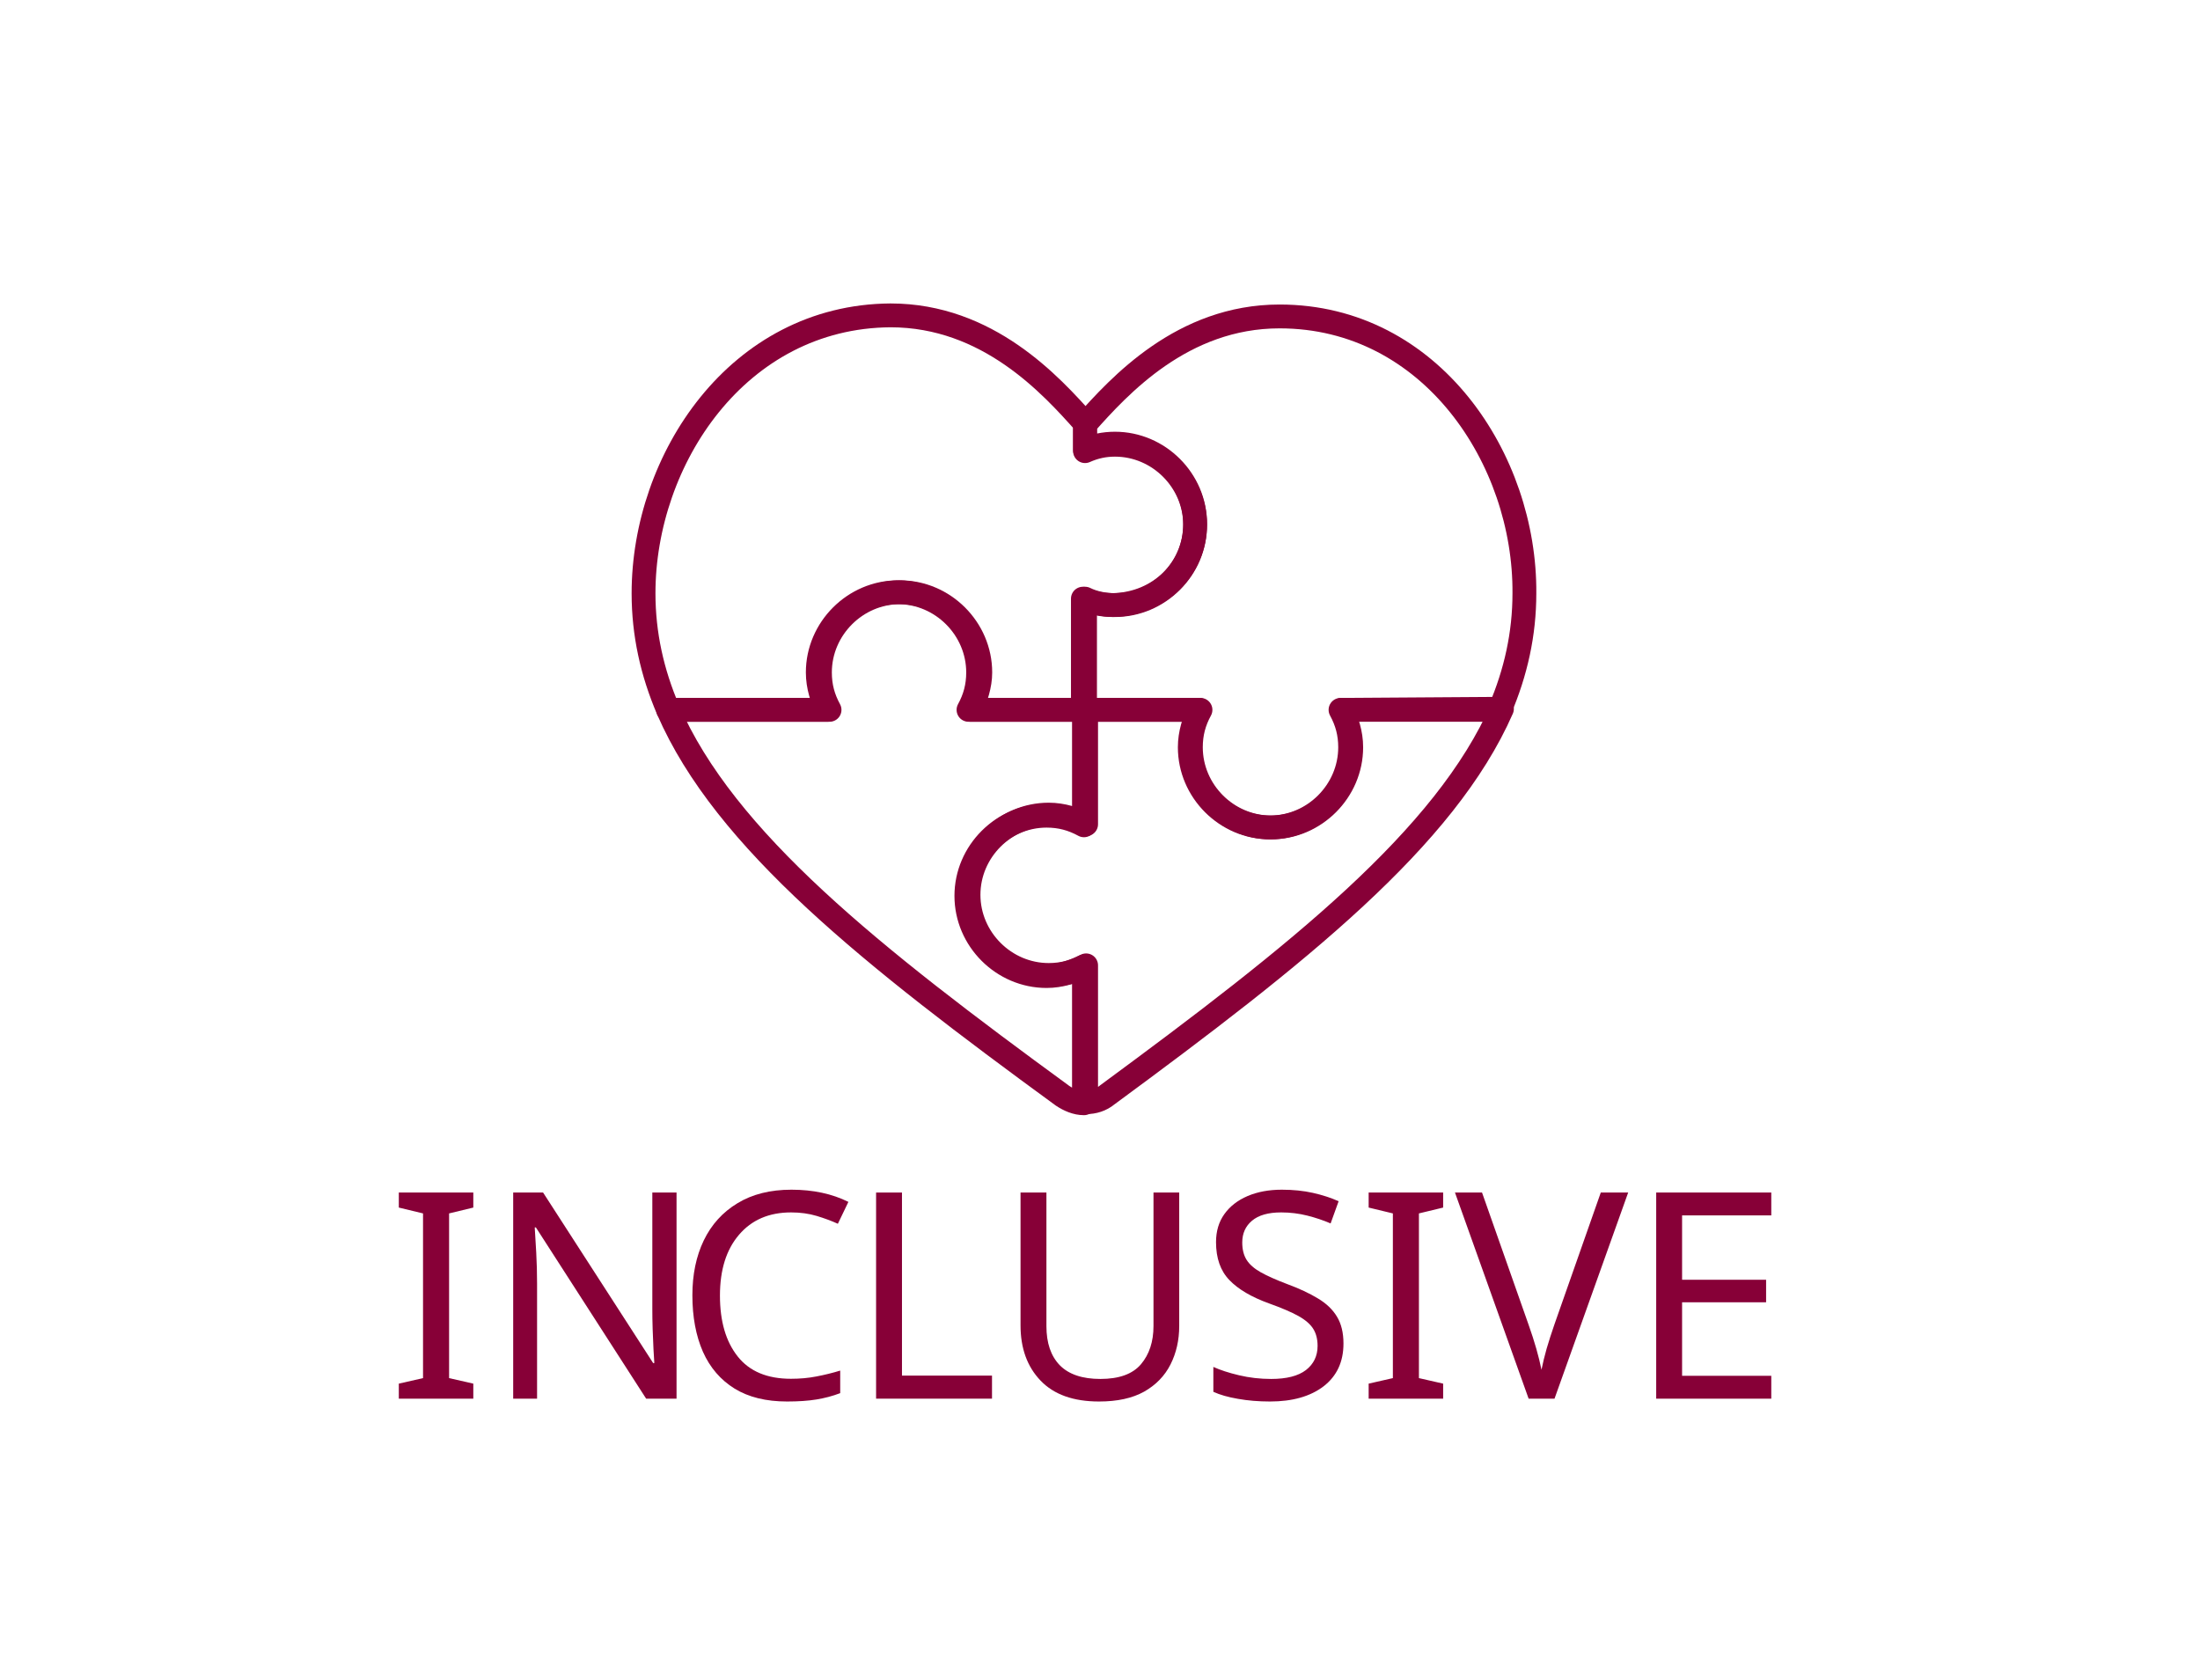
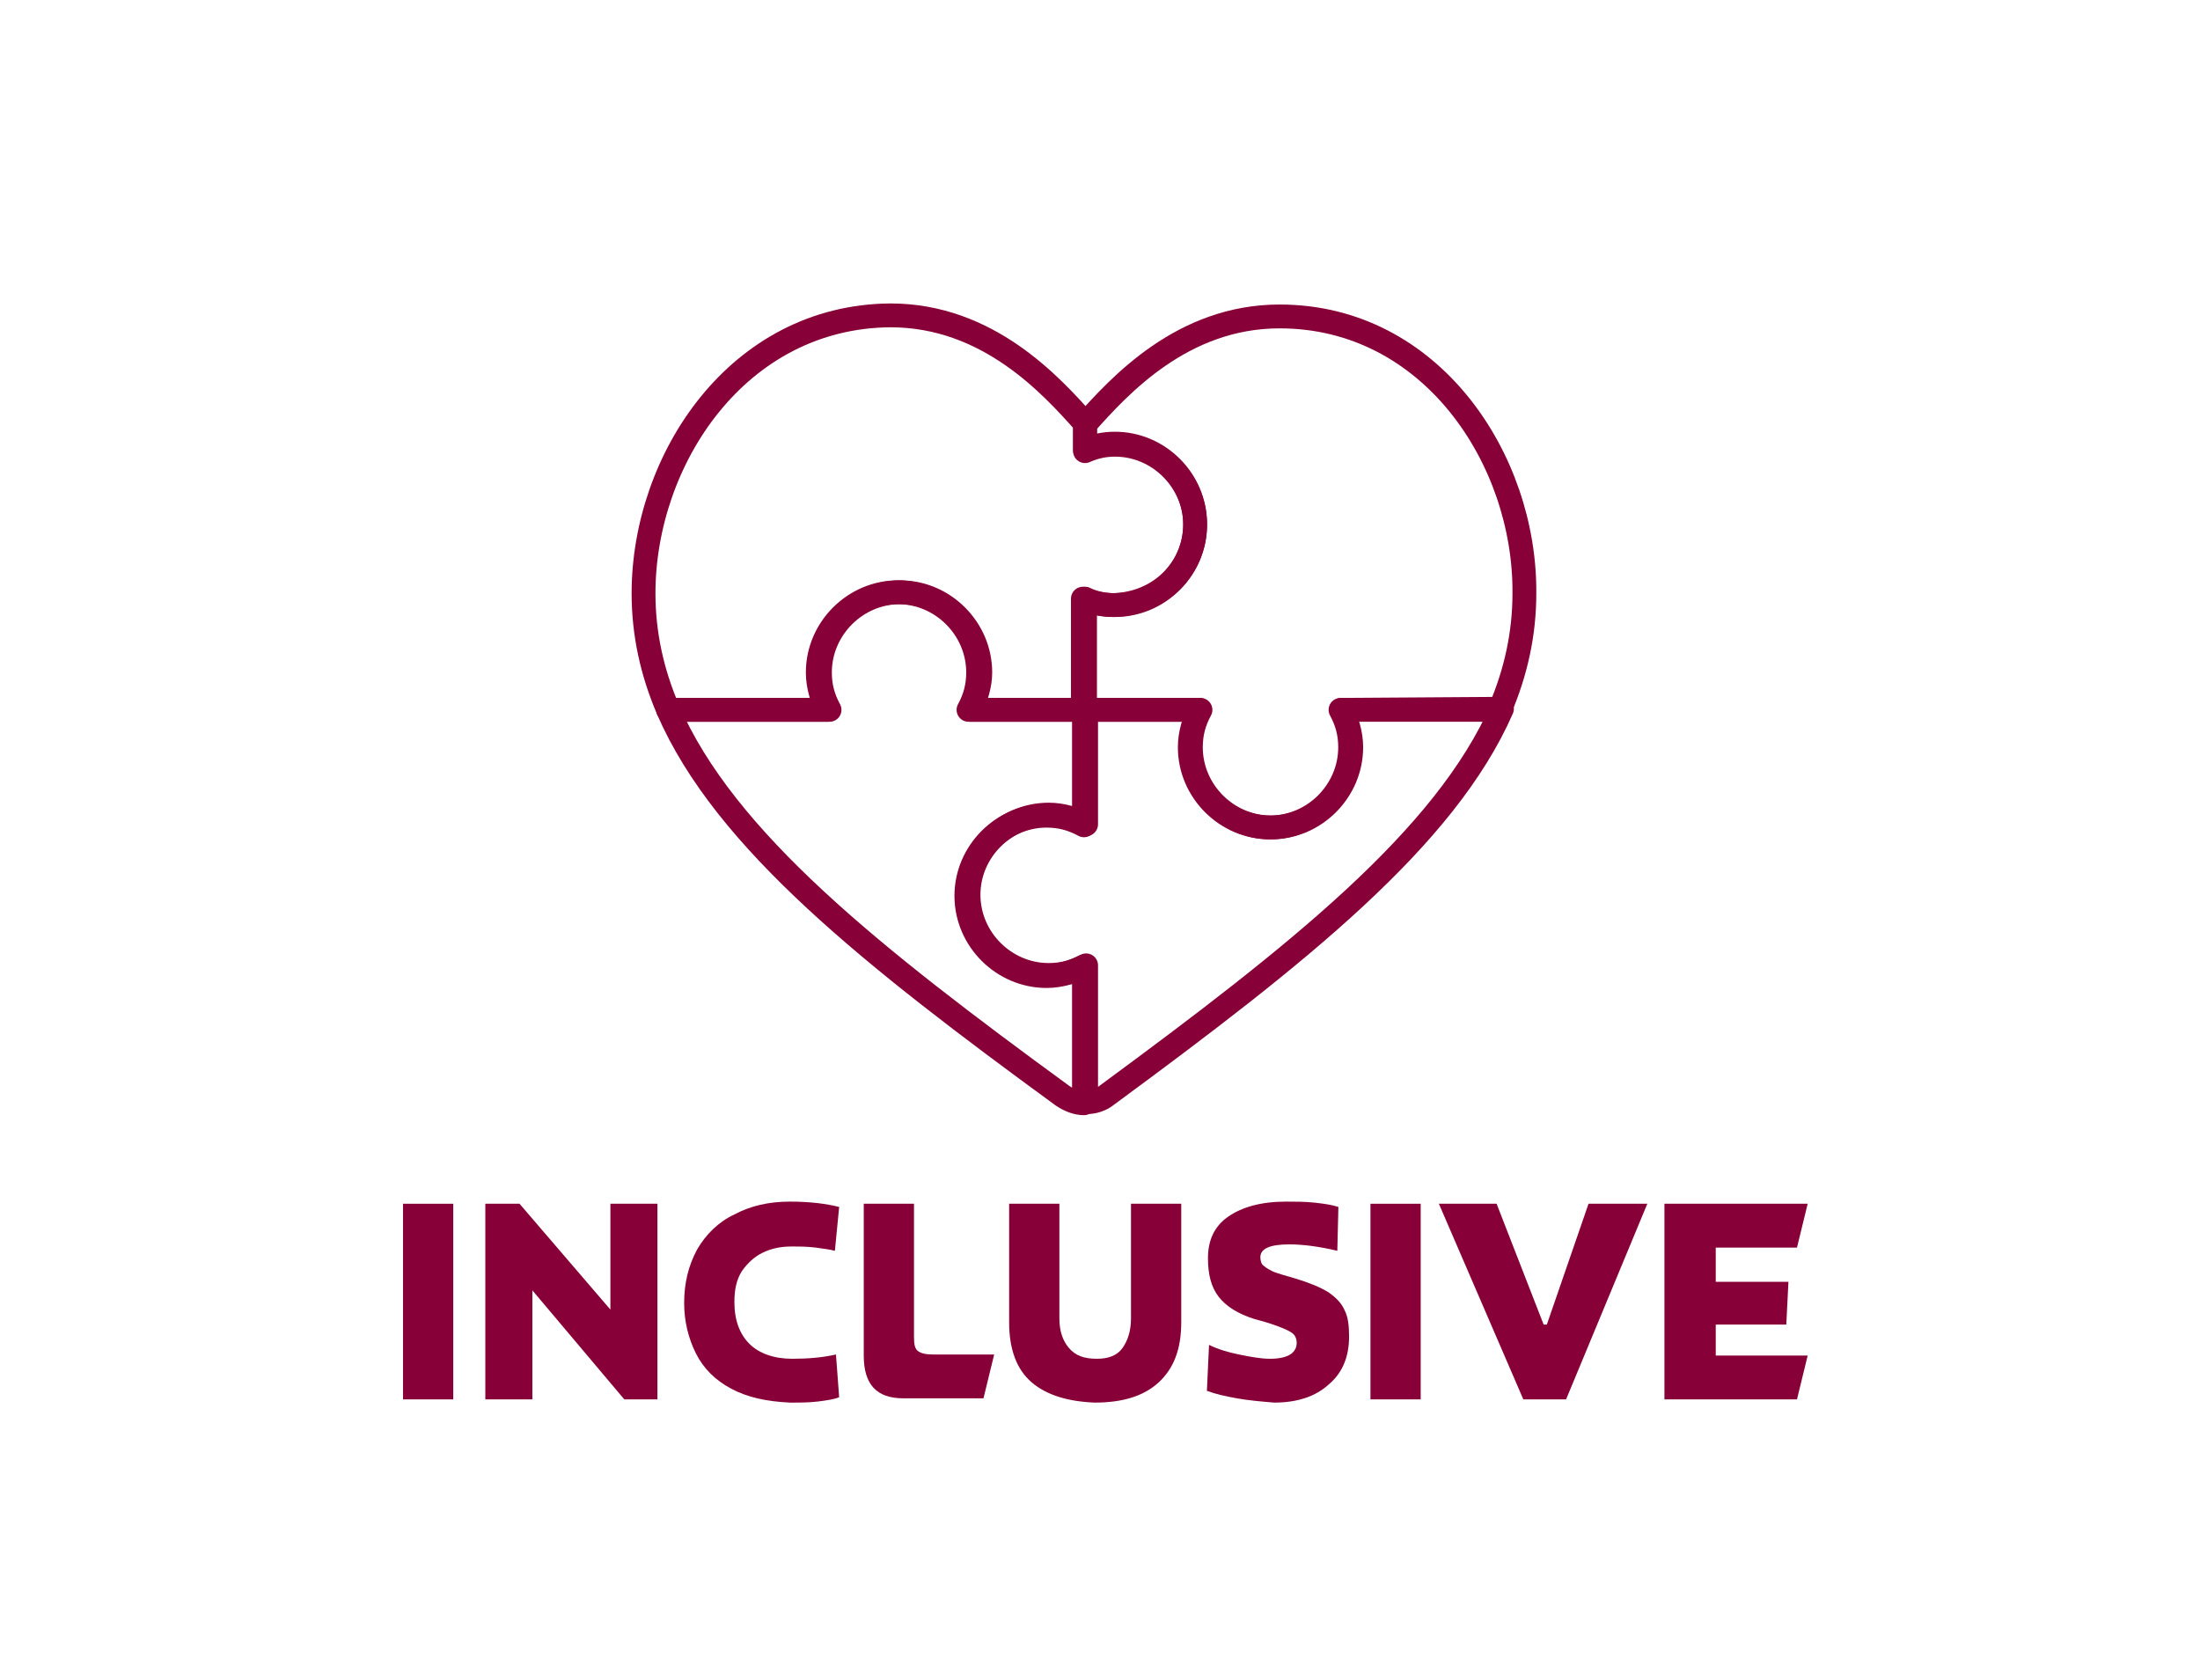
<svg xmlns="http://www.w3.org/2000/svg" version="1.1" id="Capa_1" x="0px" y="0px" viewBox="0 0 205.8 157.1" style="enable-background:new 0 0 205.8 157.1;" xml:space="preserve">
  <style type="text/css">
- 	.st0{fill:#870037;}
- 	.st1{font-family:'ColgateReady-Heavy';}
- 	.st2{font-size:27px;}
- 	.st3{fill:none;stroke:#870037;stroke-width:2.23;stroke-linecap:round;stroke-linejoin:round;stroke-miterlimit:10;}
+ 	.st0{enable-background:new    ;}
+ 	.st1{fill:#870037;}
+ 	.st2{fill:none;stroke:#870037;stroke-width:2.23;stroke-linecap:round;stroke-linejoin:round;stroke-miterlimit:10;}
</style>
-   <text transform="matrix(1 0 0 1 36.2289 130.8321)" class="st0 st1 st2">IN</text>
-   <text transform="matrix(1 0 0 1 63.1289 130.8321)" class="st0 st1 st2">C</text>
-   <text transform="matrix(1 0 0 1 79.3289 130.8321)" class="st0 st1 st2">L</text>
-   <text transform="matrix(1 0 0 1 93.0289 130.8321)" class="st0 st1 st2">U</text>
-   <text transform="matrix(1 0 0 1 112.1289 130.8321)" class="st0 st1 st2">SIVE</text>
-   <path class="st3" d="M111.8,49c0-4.1-3.4-7.5-7.5-7.5c-1,0-2,0.2-2.8,0.6v-2.5c-3.2-3.6-9.1-10.1-18.2-10.1  C69,29.6,60.2,43,60.2,55.5c0,3.8,0.8,7.4,2.3,10.9h14.9c-0.5-1-0.9-2.2-0.9-3.5c0-4.1,3.4-7.5,7.5-7.5s7.5,3.4,7.5,7.5  c0,1.3-0.3,2.4-0.9,3.5h10.7V56c0.9,0.4,1.8,0.6,2.8,0.6C108.5,56.5,111.8,53.2,111.8,49z" />
-   <path class="st3" d="M91.7,62.9c0-4.1-3.4-7.5-7.5-7.5s-7.5,3.4-7.5,7.5c0,1.3,0.3,2.4,0.9,3.5H62.5c5.3,12.2,19.1,23.1,36.9,36.1  c0.6,0.4,1.3,0.7,2,0.7V90.4c-1,0.5-2.2,0.9-3.5,0.9c-4.1,0-7.5-3.4-7.5-7.5s3.4-7.5,7.5-7.5c1.3,0,2.4,0.3,3.5,0.9V66.4H90.8  C91.3,65.3,91.7,64.1,91.7,62.9z" />
-   <path class="st3" d="M125.5,66.4c0.5,1,0.9,2.2,0.9,3.5c0,4.1-3.4,7.5-7.5,7.5s-7.5-3.4-7.5-7.5c0-1.3,0.3-2.4,0.9-3.5h-10.7v10.7  c-1-0.5-2.2-0.9-3.5-0.9c-4.1,0-7.5,3.4-7.5,7.5s3.4,7.5,7.5,7.5c1.3,0,2.4-0.3,3.5-0.9v12.8l0,0c0.7,0,1.4-0.2,2-0.7  c17.8-13.1,31.6-24,36.9-36.1L125.5,66.4L125.5,66.4z" />
-   <path class="st3" d="M119.7,29.6c-9.1,0-15,6.5-18.2,10.1l0,0v2.5c0.9-0.4,1.8-0.6,2.8-0.6c4.1,0,7.5,3.4,7.5,7.5s-3.4,7.5-7.5,7.5  c-1,0-2-0.2-2.8-0.6v10.4h10.7c-0.5,1-0.9,2.2-0.9,3.5c0,4.1,3.4,7.5,7.5,7.5s7.5-3.4,7.5-7.5c0-1.3-0.3-2.4-0.9-3.5h14.9  c1.5-3.5,2.3-7.1,2.3-10.9C142.7,43,133.9,29.6,119.7,29.6z" />
+   <g class="st0">
+     <path class="st1" d="M37.7,112.6h4.7v18.3h-4.7V112.6z" />
+     <path class="st1" d="M45.4,112.6h3.2l8.5,9.9v-9.9h4.4v18.3h-3.1l-8.6-10.2v10.2h-4.4V112.6z" />
+   </g>
+   <g class="st0">
+     <path class="st1" d="M68.4,129.9c-1.5-0.8-2.6-1.9-3.3-3.3s-1.1-3-1.1-4.7c0-1.9,0.4-3.5,1.2-5c0.8-1.4,2-2.6,3.5-3.3   c1.5-0.8,3.2-1.2,5.2-1.2c1.9,0,3.4,0.2,4.6,0.5l-0.4,4.1c-0.4-0.1-1-0.2-1.8-0.3c-0.8-0.1-1.5-0.1-2.3-0.1c-1,0-1.9,0.2-2.7,0.6   c-0.8,0.4-1.4,1-1.9,1.7c-0.5,0.8-0.7,1.7-0.7,2.9c0,1.7,0.5,3,1.4,3.9c0.9,0.9,2.3,1.4,4,1.4c1.4,0,2.8-0.1,4.1-0.4l0.3,4   c-0.5,0.2-1.2,0.3-2,0.4c-0.8,0.1-1.7,0.1-2.6,0.1C71.7,131.1,69.9,130.7,68.4,129.9z" />
+   </g>
+   <g class="st0">
+     <path class="st1" d="M80.8,126.8v-14.2h4.7v12.5c0,0.7,0.1,1.1,0.4,1.3c0.3,0.2,0.7,0.3,1.4,0.3H93l-1,4.1h-7.5   C82,130.8,80.8,129.5,80.8,126.8z" />
+   </g>
+   <g class="st0">
+     <path class="st1" d="M96.5,129.3c-1.4-1.2-2.1-3.1-2.1-5.6v-11.1h4.7v10.7c0,1.2,0.3,2.1,0.9,2.8s1.4,1,2.6,1c1.1,0,1.9-0.3,2.4-1   s0.8-1.6,0.8-2.8v-10.7h4.7v11.1c0,2.5-0.7,4.3-2.1,5.6s-3.4,1.9-6,1.9C99.9,131.1,97.9,130.5,96.5,129.3z" />
+   </g>
+   <g class="st0">
+     <path class="st1" d="M115.7,130.8c-1.1-0.2-2-0.4-2.8-0.7l0.2-4.3c0.8,0.4,1.8,0.7,2.8,0.9c1,0.2,2,0.4,2.9,0.4   c1.6,0,2.5-0.5,2.5-1.5c0-0.3-0.1-0.6-0.3-0.8c-0.2-0.2-0.6-0.4-1.1-0.6c-0.5-0.2-1.3-0.5-2.5-0.8c-1.6-0.5-2.7-1.2-3.4-2.1   c-0.7-0.9-1-2.1-1-3.6c0-1.7,0.6-3,1.9-3.9c1.3-0.9,3.1-1.4,5.4-1.4c0.9,0,1.8,0,2.7,0.1s1.6,0.2,2.2,0.4l-0.1,4.1   c-1.7-0.4-3.2-0.6-4.5-0.6c-1.8,0-2.7,0.4-2.7,1.2c0,0.3,0.1,0.6,0.2,0.7c0.2,0.2,0.5,0.4,0.9,0.6s1.2,0.4,2.2,0.7   c1.3,0.4,2.3,0.8,3.1,1.3c0.7,0.5,1.2,1,1.5,1.7c0.3,0.6,0.4,1.4,0.4,2.4c0,1.9-0.6,3.4-1.9,4.5c-1.2,1.1-2.9,1.7-5.1,1.7   C118,131.1,116.8,131,115.7,130.8z" />
+     <path class="st1" d="M128.2,112.6h4.7v18.3h-4.7V112.6z" />
+     <path class="st1" d="M134.6,112.6h5.4l4.4,11.3h0.3l3.9-11.3h5.5l-7.6,18.3h-4L134.6,112.6z" />
+     <path class="st1" d="M155.8,112.6h13.3l-1,4.1h-7.6v3.2h6.8l-0.2,4h-6.6v2.9h8.6l-1,4.1h-12.4V112.6z" />
+   </g>
+   <path class="st2" d="M111.8,49c0-4.1-3.4-7.5-7.5-7.5c-1,0-2,0.2-2.8,0.6v-2.5c-3.2-3.6-9.1-10.1-18.2-10.1  C69,29.6,60.2,43,60.2,55.5c0,3.8,0.8,7.4,2.3,10.9h14.9c-0.5-1-0.9-2.2-0.9-3.5c0-4.1,3.4-7.5,7.5-7.5s7.5,3.4,7.5,7.5  c0,1.3-0.3,2.4-0.9,3.5h10.7V56c0.9,0.4,1.8,0.6,2.8,0.6C108.5,56.5,111.8,53.2,111.8,49z" />
+   <path class="st2" d="M91.7,62.9c0-4.1-3.4-7.5-7.5-7.5s-7.5,3.4-7.5,7.5c0,1.3,0.3,2.4,0.9,3.5H62.5c5.3,12.2,19.1,23.1,36.9,36.1  c0.6,0.4,1.3,0.7,2,0.7V90.4c-1,0.5-2.2,0.9-3.5,0.9c-4.1,0-7.5-3.4-7.5-7.5s3.4-7.5,7.5-7.5c1.3,0,2.4,0.3,3.5,0.9V66.4H90.8  C91.3,65.3,91.7,64.1,91.7,62.9z" />
+   <path class="st2" d="M125.5,66.4c0.5,1,0.9,2.2,0.9,3.5c0,4.1-3.4,7.5-7.5,7.5s-7.5-3.4-7.5-7.5c0-1.3,0.3-2.4,0.9-3.5h-10.7v10.7  c-1-0.5-2.2-0.9-3.5-0.9c-4.1,0-7.5,3.4-7.5,7.5s3.4,7.5,7.5,7.5c1.3,0,2.4-0.3,3.5-0.9v12.8l0,0c0.7,0,1.4-0.2,2-0.7  c17.8-13.1,31.6-24,36.9-36.1L125.5,66.4L125.5,66.4z" />
+   <path class="st2" d="M119.7,29.6c-9.1,0-15,6.5-18.2,10.1l0,0v2.5c0.9-0.4,1.8-0.6,2.8-0.6c4.1,0,7.5,3.4,7.5,7.5s-3.4,7.5-7.5,7.5  c-1,0-2-0.2-2.8-0.6v10.4h10.7c-0.5,1-0.9,2.2-0.9,3.5c0,4.1,3.4,7.5,7.5,7.5s7.5-3.4,7.5-7.5c0-1.3-0.3-2.4-0.9-3.5h14.9  c1.5-3.5,2.3-7.1,2.3-10.9C142.7,43,133.9,29.6,119.7,29.6z" />
</svg>
